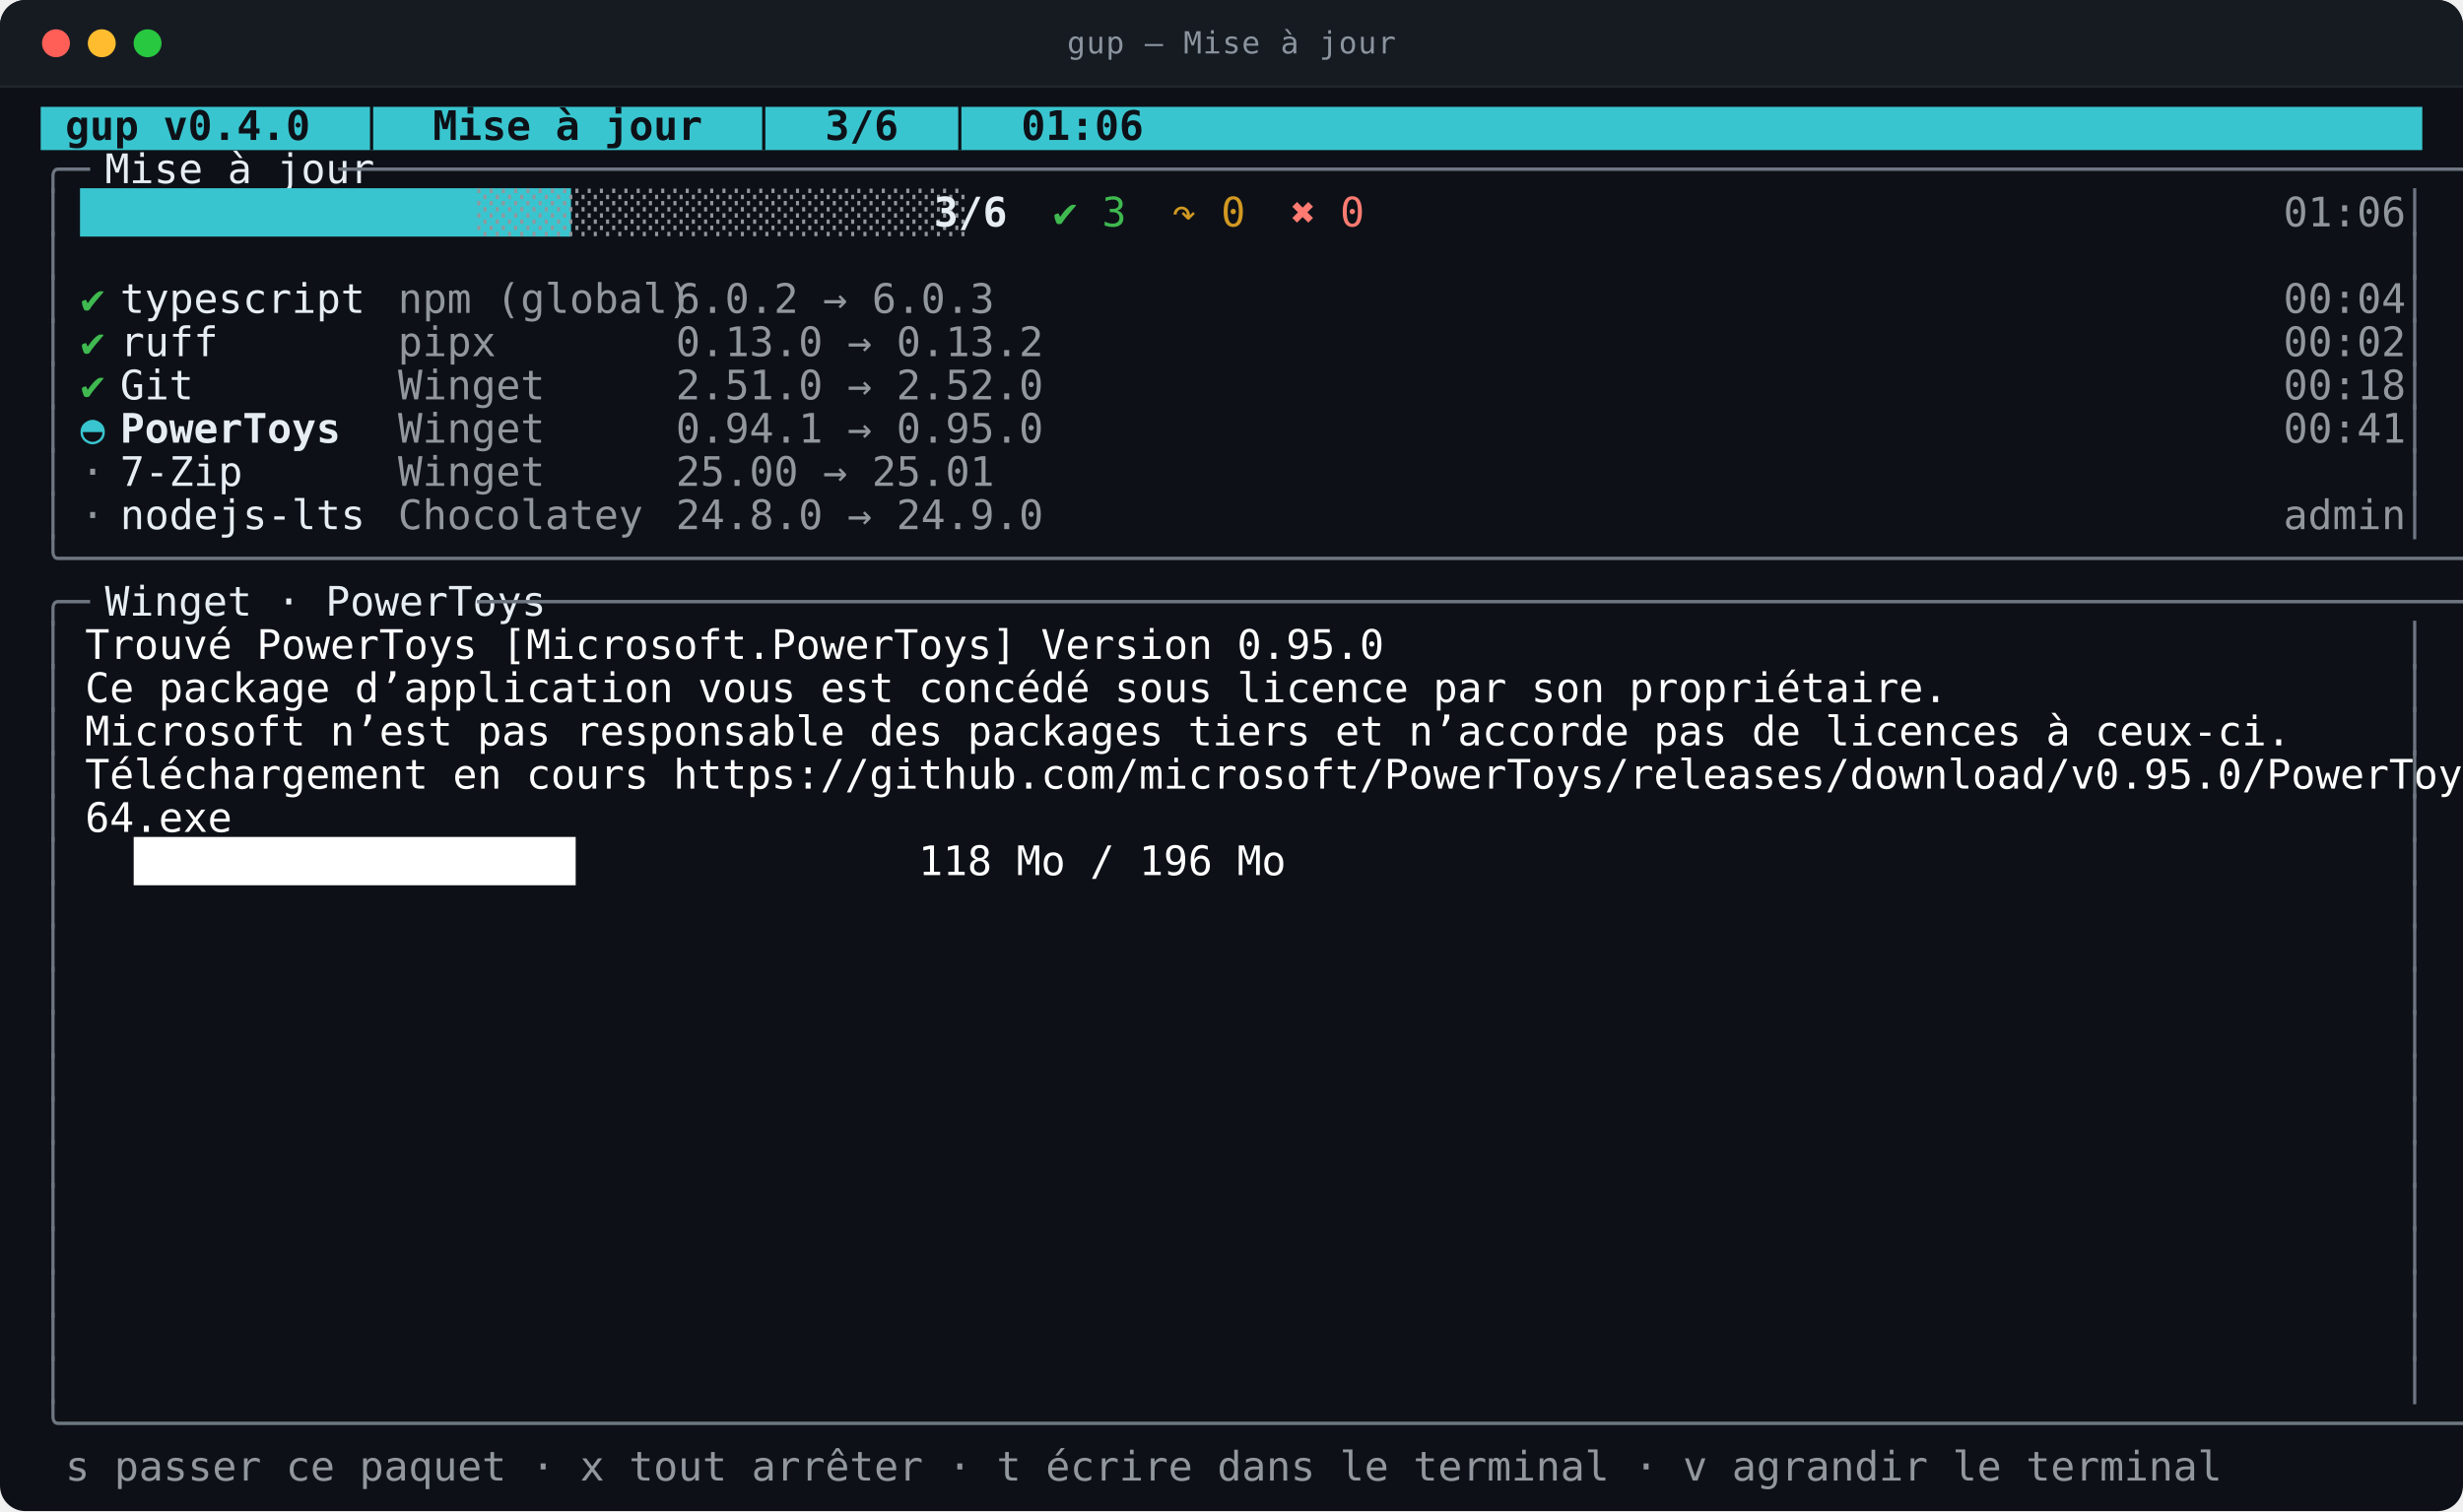
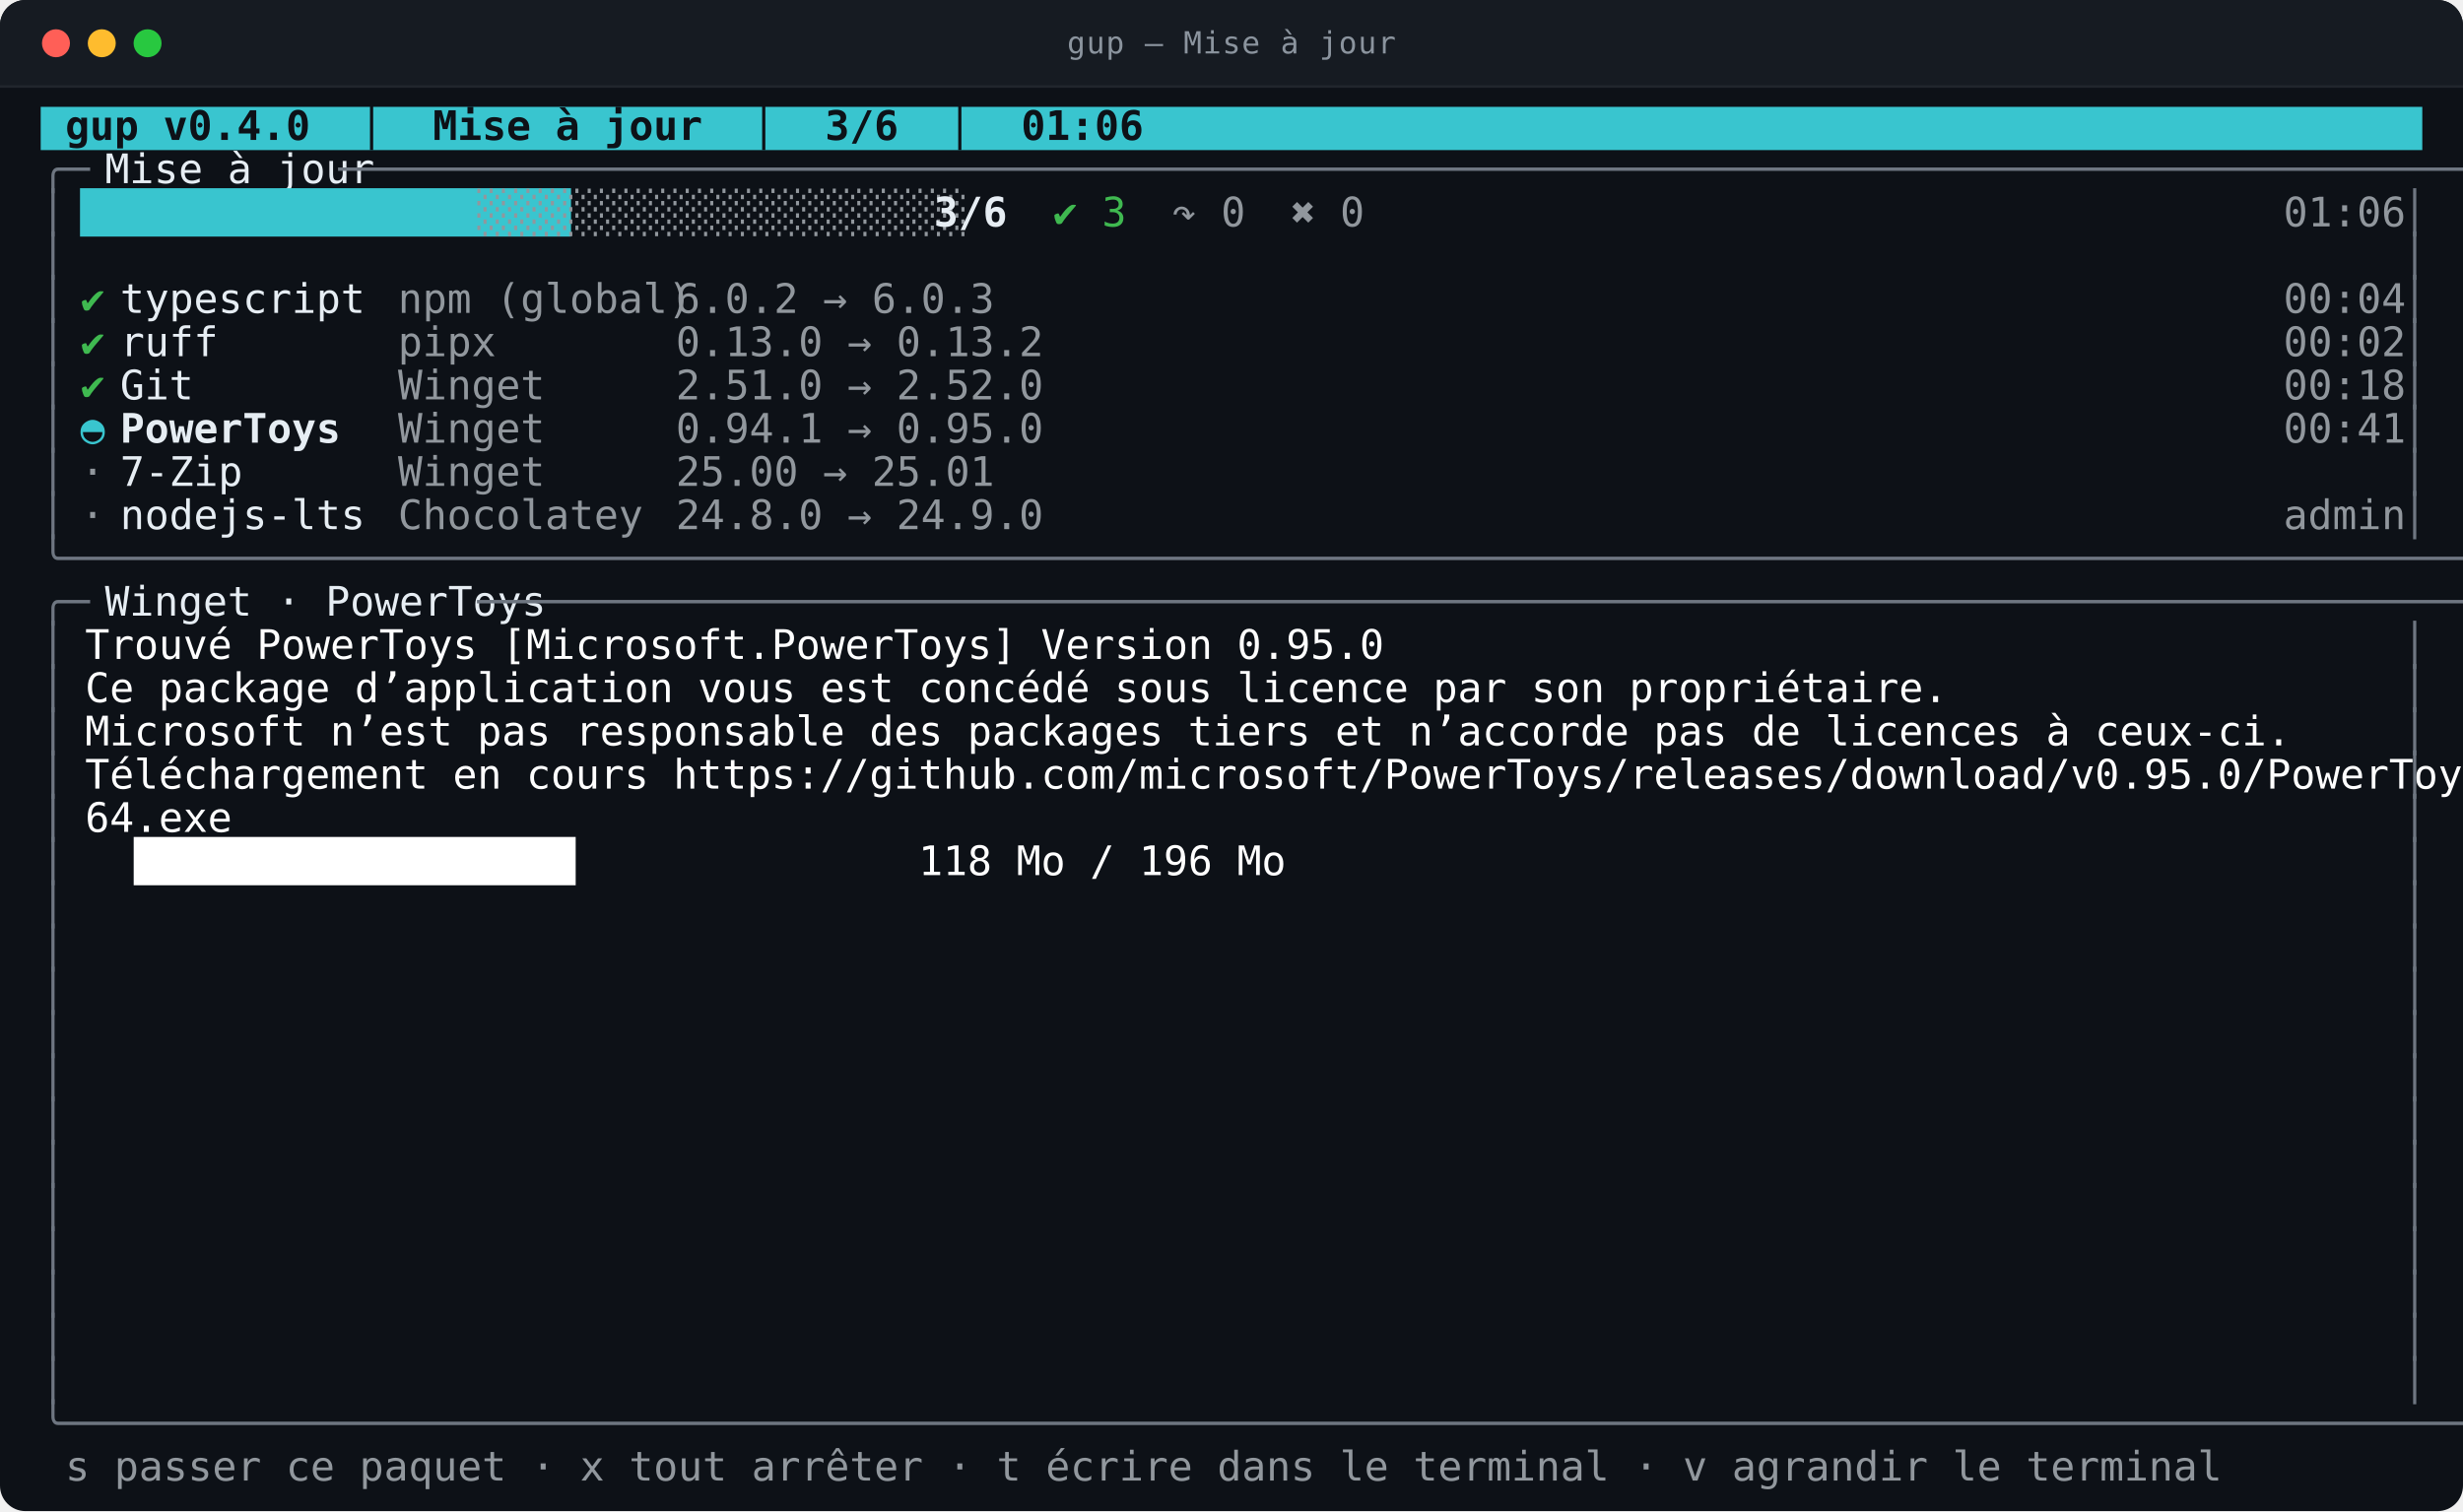
<svg xmlns="http://www.w3.org/2000/svg" viewBox="0 0 968.0 594.0" width="968.0" height="594.0" role="img" aria-labelledby="t d">
  <style>
text{font-family:ui-monospace,SFMono-Regular,"SF Mono",Menlo,Consolas,"DejaVu Sans Mono",monospace;font-size:16px}
.t{font-size:12px;letter-spacing:.4px;fill:#8b949e}
.b{font-weight:700}
.i{font-style:italic}
.u{text-decoration:underline}
.s{text-decoration:line-through}
.us{text-decoration:underline line-through}
.d{opacity:0.62}
.c0{fill:#39c5cf}
.c1{fill:#0d1117}
.c2{fill:#6e7681}
.c3{fill:#e6edf3}
.c4{fill:#91979d}
.c5{fill:#3fb950}
- .c6{fill:#d29922}
- .c7{fill:#ff7b72}
- .c8{fill:#ffffff}
+ .c6{fill:#ffffff}
</style>
  <rect y="0.0" width="968.0" height="594.0" rx="10.0" fill="#0d1117" />
  <rect y="0.0" width="968.0" height="34.0" rx="10.0" fill="#161b22" />
  <rect y="24.0" width="968.0" height="10.0" fill="#161b22" />
  <line x1="0.0" y1="34.0" x2="968.0" y2="34.0" stroke="#21262d" />
  <circle cx="22.0" cy="17.0" r="5.5" fill="#ff5f57" />
  <circle cx="40.0" cy="17.0" r="5.5" fill="#febc2e" />
  <circle cx="58.0" cy="17.0" r="5.5" fill="#28c840" />
  <text class="t" x="484.0" y="21.0" text-anchor="middle">gup — Mise à jour</text>
  <rect class="c0" x="16.0" y="42.0" width="936.0" height="17.0" />
  <text class="c1 b" x="16.0" y="55.0" textLength="351.0" lengthAdjust="spacingAndGlyphs" xml:space="preserve"> gup v0.4.0  │  Mise à jour  │  3/6  │  01:06</text>
  <text class="c2" x="16.0" y="72.0" textLength="15.6" lengthAdjust="spacingAndGlyphs" xml:space="preserve">╭─</text>
  <text class="c3" x="31.6" y="72.0" textLength="101.4" lengthAdjust="spacingAndGlyphs" xml:space="preserve"> Mise à jour </text>
  <text class="c2" x="133.0" y="72.0" textLength="819.0" lengthAdjust="spacingAndGlyphs" xml:space="preserve">────────────────────────────────────────────────────────────────────────────────────────────────────────╮</text>
  <text class="c2" x="16.0" y="89.0" textLength="7.8" lengthAdjust="spacingAndGlyphs" xml:space="preserve">│</text>
  <text class="c0" x="31.6" y="89.0" textLength="156.0" lengthAdjust="spacingAndGlyphs" xml:space="preserve">████████████████████</text>
  <text class="c4" x="187.6" y="89.0" textLength="156.0" lengthAdjust="spacingAndGlyphs" xml:space="preserve">░░░░░░░░░░░░░░░░░░░░</text>
  <text class="c3 b" x="367.0" y="89.0" textLength="23.4" lengthAdjust="spacingAndGlyphs" xml:space="preserve">3/6</text>
  <text class="c5" x="413.8" y="89.0" textLength="23.4" lengthAdjust="spacingAndGlyphs" xml:space="preserve">✔ 3</text>
-   <text class="c6" x="460.6" y="89.0" textLength="23.4" lengthAdjust="spacingAndGlyphs" xml:space="preserve">↷ 0</text>
-   <text class="c7" x="507.4" y="89.0" textLength="23.4" lengthAdjust="spacingAndGlyphs" xml:space="preserve">✖ 0</text>
+   <text class="c4" x="460.6" y="89.0" textLength="23.4" lengthAdjust="spacingAndGlyphs" xml:space="preserve">↷ 0</text>
+   <text class="c4" x="507.4" y="89.0" textLength="23.4" lengthAdjust="spacingAndGlyphs" xml:space="preserve">✖ 0</text>
  <text class="c4" x="897.4" y="89.0" textLength="39.0" lengthAdjust="spacingAndGlyphs" xml:space="preserve">01:06</text>
  <text class="c2" x="944.2" y="89.0" textLength="7.8" lengthAdjust="spacingAndGlyphs" xml:space="preserve">│</text>
  <text class="c2" x="16.0" y="106.0" textLength="7.8" lengthAdjust="spacingAndGlyphs" xml:space="preserve">│</text>
  <text class="c2" x="944.2" y="106.0" textLength="7.8" lengthAdjust="spacingAndGlyphs" xml:space="preserve">│</text>
  <text class="c2" x="16.0" y="123.0" textLength="7.8" lengthAdjust="spacingAndGlyphs" xml:space="preserve">│</text>
  <text class="c5" x="31.6" y="123.0" textLength="15.6" lengthAdjust="spacingAndGlyphs" xml:space="preserve">✔ </text>
  <text class="c3" x="47.2" y="123.0" textLength="109.2" lengthAdjust="spacingAndGlyphs" xml:space="preserve">typescript    </text>
  <text class="c4" x="156.4" y="123.0" textLength="93.6" lengthAdjust="spacingAndGlyphs" xml:space="preserve">npm (global)</text>
  <text class="c4" x="265.6" y="123.0" textLength="101.4" lengthAdjust="spacingAndGlyphs" xml:space="preserve">6.0.2 → 6.0.3</text>
  <text class="c4" x="897.4" y="123.0" textLength="39.0" lengthAdjust="spacingAndGlyphs" xml:space="preserve">00:04</text>
  <text class="c2" x="944.2" y="123.0" textLength="7.8" lengthAdjust="spacingAndGlyphs" xml:space="preserve">│</text>
  <text class="c2" x="16.0" y="140.0" textLength="7.8" lengthAdjust="spacingAndGlyphs" xml:space="preserve">│</text>
  <text class="c5" x="31.6" y="140.0" textLength="15.6" lengthAdjust="spacingAndGlyphs" xml:space="preserve">✔ </text>
  <text class="c3" x="47.2" y="140.0" textLength="109.2" lengthAdjust="spacingAndGlyphs" xml:space="preserve">ruff          </text>
  <text class="c4" x="156.4" y="140.0" textLength="93.6" lengthAdjust="spacingAndGlyphs" xml:space="preserve">pipx        </text>
  <text class="c4" x="265.6" y="140.0" textLength="117.0" lengthAdjust="spacingAndGlyphs" xml:space="preserve">0.13.0 → 0.13.2</text>
  <text class="c4" x="897.4" y="140.0" textLength="39.0" lengthAdjust="spacingAndGlyphs" xml:space="preserve">00:02</text>
  <text class="c2" x="944.2" y="140.0" textLength="7.8" lengthAdjust="spacingAndGlyphs" xml:space="preserve">│</text>
  <text class="c2" x="16.0" y="157.0" textLength="7.8" lengthAdjust="spacingAndGlyphs" xml:space="preserve">│</text>
  <text class="c5" x="31.6" y="157.0" textLength="15.6" lengthAdjust="spacingAndGlyphs" xml:space="preserve">✔ </text>
  <text class="c3" x="47.2" y="157.0" textLength="109.2" lengthAdjust="spacingAndGlyphs" xml:space="preserve">Git           </text>
  <text class="c4" x="156.4" y="157.0" textLength="93.6" lengthAdjust="spacingAndGlyphs" xml:space="preserve">Winget      </text>
  <text class="c4" x="265.6" y="157.0" textLength="117.0" lengthAdjust="spacingAndGlyphs" xml:space="preserve">2.51.0 → 2.52.0</text>
  <text class="c4" x="897.4" y="157.0" textLength="39.0" lengthAdjust="spacingAndGlyphs" xml:space="preserve">00:18</text>
  <text class="c2" x="944.2" y="157.0" textLength="7.8" lengthAdjust="spacingAndGlyphs" xml:space="preserve">│</text>
  <text class="c2" x="16.0" y="174.0" textLength="7.8" lengthAdjust="spacingAndGlyphs" xml:space="preserve">│</text>
  <text class="c0" x="31.6" y="174.0" textLength="15.6" lengthAdjust="spacingAndGlyphs" xml:space="preserve">◓ </text>
  <text class="c3 b" x="47.2" y="174.0" textLength="93.6" lengthAdjust="spacingAndGlyphs" xml:space="preserve">PowerToys   </text>
  <text class="c4" x="156.4" y="174.0" textLength="93.6" lengthAdjust="spacingAndGlyphs" xml:space="preserve">Winget      </text>
  <text class="c4" x="265.6" y="174.0" textLength="117.0" lengthAdjust="spacingAndGlyphs" xml:space="preserve">0.94.1 → 0.95.0</text>
  <text class="c4" x="897.4" y="174.0" textLength="39.0" lengthAdjust="spacingAndGlyphs" xml:space="preserve">00:41</text>
  <text class="c2" x="944.2" y="174.0" textLength="7.8" lengthAdjust="spacingAndGlyphs" xml:space="preserve">│</text>
  <text class="c2" x="16.0" y="191.0" textLength="7.8" lengthAdjust="spacingAndGlyphs" xml:space="preserve">│</text>
  <text class="c4" x="31.6" y="191.0" textLength="15.6" lengthAdjust="spacingAndGlyphs" xml:space="preserve">· </text>
  <text class="c3" x="47.2" y="191.0" textLength="109.2" lengthAdjust="spacingAndGlyphs" xml:space="preserve">7-Zip         </text>
  <text class="c4" x="156.4" y="191.0" textLength="93.6" lengthAdjust="spacingAndGlyphs" xml:space="preserve">Winget      </text>
  <text class="c4" x="265.6" y="191.0" textLength="101.4" lengthAdjust="spacingAndGlyphs" xml:space="preserve">25.00 → 25.01</text>
  <text class="c2" x="944.2" y="191.0" textLength="7.8" lengthAdjust="spacingAndGlyphs" xml:space="preserve">│</text>
  <text class="c2" x="16.0" y="208.0" textLength="7.8" lengthAdjust="spacingAndGlyphs" xml:space="preserve">│</text>
  <text class="c4" x="31.6" y="208.0" textLength="15.6" lengthAdjust="spacingAndGlyphs" xml:space="preserve">· </text>
  <text class="c3" x="47.2" y="208.0" textLength="109.2" lengthAdjust="spacingAndGlyphs" xml:space="preserve">nodejs-lts    </text>
  <text class="c4" x="156.4" y="208.0" textLength="93.6" lengthAdjust="spacingAndGlyphs" xml:space="preserve">Chocolatey  </text>
  <text class="c4" x="265.6" y="208.0" textLength="117.0" lengthAdjust="spacingAndGlyphs" xml:space="preserve">24.8.0 → 24.9.0</text>
  <text class="c4" x="897.4" y="208.0" textLength="39.0" lengthAdjust="spacingAndGlyphs" xml:space="preserve">admin</text>
  <text class="c2" x="944.2" y="208.0" textLength="7.8" lengthAdjust="spacingAndGlyphs" xml:space="preserve">│</text>
  <text class="c2" x="16.0" y="225.0" textLength="936.0" lengthAdjust="spacingAndGlyphs" xml:space="preserve">╰──────────────────────────────────────────────────────────────────────────────────────────────────────────────────────╯</text>
  <text class="c2" x="16.0" y="242.0" textLength="15.6" lengthAdjust="spacingAndGlyphs" xml:space="preserve">╭─</text>
  <text class="c3" x="31.6" y="242.0" textLength="156.0" lengthAdjust="spacingAndGlyphs" xml:space="preserve"> Winget · PowerToys </text>
  <text class="c2" x="187.6" y="242.0" textLength="764.4" lengthAdjust="spacingAndGlyphs" xml:space="preserve">─────────────────────────────────────────────────────────────────────────────────────────────────╮</text>
  <text class="c2" x="16.0" y="259.0" textLength="7.8" lengthAdjust="spacingAndGlyphs" xml:space="preserve">│</text>
-   <text class="c8" x="23.8" y="259.0" textLength="920.4" lengthAdjust="spacingAndGlyphs" xml:space="preserve"> Trouvé PowerToys [Microsoft.PowerToys] Version 0.95.0                                                                </text>
+   <text class="c6" x="23.8" y="259.0" textLength="920.4" lengthAdjust="spacingAndGlyphs" xml:space="preserve"> Trouvé PowerToys [Microsoft.PowerToys] Version 0.95.0                                                                </text>
  <text class="c2" x="944.2" y="259.0" textLength="7.8" lengthAdjust="spacingAndGlyphs" xml:space="preserve">│</text>
  <text class="c2" x="16.0" y="276.0" textLength="7.8" lengthAdjust="spacingAndGlyphs" xml:space="preserve">│</text>
-   <text class="c8" x="23.8" y="276.0" textLength="920.4" lengthAdjust="spacingAndGlyphs" xml:space="preserve"> Ce package d’application vous est concédé sous licence par son propriétaire.                                         </text>
+   <text class="c6" x="23.8" y="276.0" textLength="920.4" lengthAdjust="spacingAndGlyphs" xml:space="preserve"> Ce package d’application vous est concédé sous licence par son propriétaire.                                         </text>
  <text class="c2" x="944.2" y="276.0" textLength="7.8" lengthAdjust="spacingAndGlyphs" xml:space="preserve">│</text>
  <text class="c2" x="16.0" y="293.0" textLength="7.8" lengthAdjust="spacingAndGlyphs" xml:space="preserve">│</text>
-   <text class="c8" x="23.8" y="293.0" textLength="920.4" lengthAdjust="spacingAndGlyphs" xml:space="preserve"> Microsoft n’est pas responsable des packages tiers et n’accorde pas de licences à ceux-ci.                           </text>
+   <text class="c6" x="23.8" y="293.0" textLength="920.4" lengthAdjust="spacingAndGlyphs" xml:space="preserve"> Microsoft n’est pas responsable des packages tiers et n’accorde pas de licences à ceux-ci.                           </text>
  <text class="c2" x="944.2" y="293.0" textLength="7.8" lengthAdjust="spacingAndGlyphs" xml:space="preserve">│</text>
  <text class="c2" x="16.0" y="310.0" textLength="7.8" lengthAdjust="spacingAndGlyphs" xml:space="preserve">│</text>
-   <text class="c8" x="23.8" y="310.0" textLength="920.4" lengthAdjust="spacingAndGlyphs" xml:space="preserve"> Téléchargement en cours https://github.com/microsoft/PowerToys/releases/download/v0.95.0/PowerToysUserSetup-0.95.0-x </text>
+   <text class="c6" x="23.8" y="310.0" textLength="920.4" lengthAdjust="spacingAndGlyphs" xml:space="preserve"> Téléchargement en cours https://github.com/microsoft/PowerToys/releases/download/v0.95.0/PowerToysUserSetup-0.95.0-x </text>
  <text class="c2" x="944.2" y="310.0" textLength="7.8" lengthAdjust="spacingAndGlyphs" xml:space="preserve">│</text>
  <text class="c2" x="16.0" y="327.0" textLength="7.8" lengthAdjust="spacingAndGlyphs" xml:space="preserve">│</text>
-   <text class="c8" x="23.8" y="327.0" textLength="920.4" lengthAdjust="spacingAndGlyphs" xml:space="preserve"> 64.exe                                                                                                               </text>
+   <text class="c6" x="23.8" y="327.0" textLength="920.4" lengthAdjust="spacingAndGlyphs" xml:space="preserve"> 64.exe                                                                                                               </text>
  <text class="c2" x="944.2" y="327.0" textLength="7.8" lengthAdjust="spacingAndGlyphs" xml:space="preserve">│</text>
  <text class="c2" x="16.0" y="344.0" textLength="7.8" lengthAdjust="spacingAndGlyphs" xml:space="preserve">│</text>
-   <text class="c8" x="23.8" y="344.0" textLength="920.4" lengthAdjust="spacingAndGlyphs" xml:space="preserve">   ██████████████████              118 Mo / 196 Mo                                                                    </text>
+   <text class="c6" x="23.8" y="344.0" textLength="920.4" lengthAdjust="spacingAndGlyphs" xml:space="preserve">   ██████████████████              118 Mo / 196 Mo                                                                    </text>
  <text class="c2" x="944.2" y="344.0" textLength="7.8" lengthAdjust="spacingAndGlyphs" xml:space="preserve">│</text>
  <text class="c2" x="16.0" y="361.0" textLength="7.8" lengthAdjust="spacingAndGlyphs" xml:space="preserve">│</text>
  <text class="c2" x="944.2" y="361.0" textLength="7.8" lengthAdjust="spacingAndGlyphs" xml:space="preserve">│</text>
  <text class="c2" x="16.0" y="378.0" textLength="7.8" lengthAdjust="spacingAndGlyphs" xml:space="preserve">│</text>
  <text class="c2" x="944.2" y="378.0" textLength="7.8" lengthAdjust="spacingAndGlyphs" xml:space="preserve">│</text>
  <text class="c2" x="16.0" y="395.0" textLength="7.8" lengthAdjust="spacingAndGlyphs" xml:space="preserve">│</text>
  <text class="c2" x="944.2" y="395.0" textLength="7.8" lengthAdjust="spacingAndGlyphs" xml:space="preserve">│</text>
  <text class="c2" x="16.0" y="412.0" textLength="7.8" lengthAdjust="spacingAndGlyphs" xml:space="preserve">│</text>
  <text class="c2" x="944.2" y="412.0" textLength="7.8" lengthAdjust="spacingAndGlyphs" xml:space="preserve">│</text>
  <text class="c2" x="16.0" y="429.0" textLength="7.8" lengthAdjust="spacingAndGlyphs" xml:space="preserve">│</text>
  <text class="c2" x="944.2" y="429.0" textLength="7.8" lengthAdjust="spacingAndGlyphs" xml:space="preserve">│</text>
  <text class="c2" x="16.0" y="446.0" textLength="7.8" lengthAdjust="spacingAndGlyphs" xml:space="preserve">│</text>
  <text class="c2" x="944.2" y="446.0" textLength="7.8" lengthAdjust="spacingAndGlyphs" xml:space="preserve">│</text>
  <text class="c2" x="16.0" y="463.0" textLength="7.8" lengthAdjust="spacingAndGlyphs" xml:space="preserve">│</text>
  <text class="c2" x="944.2" y="463.0" textLength="7.8" lengthAdjust="spacingAndGlyphs" xml:space="preserve">│</text>
  <text class="c2" x="16.0" y="480.0" textLength="7.8" lengthAdjust="spacingAndGlyphs" xml:space="preserve">│</text>
  <text class="c2" x="944.2" y="480.0" textLength="7.8" lengthAdjust="spacingAndGlyphs" xml:space="preserve">│</text>
  <text class="c2" x="16.0" y="497.0" textLength="7.8" lengthAdjust="spacingAndGlyphs" xml:space="preserve">│</text>
  <text class="c2" x="944.2" y="497.0" textLength="7.8" lengthAdjust="spacingAndGlyphs" xml:space="preserve">│</text>
  <text class="c2" x="16.0" y="514.0" textLength="7.8" lengthAdjust="spacingAndGlyphs" xml:space="preserve">│</text>
  <text class="c2" x="944.2" y="514.0" textLength="7.8" lengthAdjust="spacingAndGlyphs" xml:space="preserve">│</text>
  <text class="c2" x="16.0" y="531.0" textLength="7.8" lengthAdjust="spacingAndGlyphs" xml:space="preserve">│</text>
  <text class="c2" x="944.2" y="531.0" textLength="7.8" lengthAdjust="spacingAndGlyphs" xml:space="preserve">│</text>
  <text class="c2" x="16.0" y="548.0" textLength="7.8" lengthAdjust="spacingAndGlyphs" xml:space="preserve">│</text>
  <text class="c2" x="944.2" y="548.0" textLength="7.8" lengthAdjust="spacingAndGlyphs" xml:space="preserve">│</text>
  <text class="c2" x="16.0" y="565.0" textLength="936.0" lengthAdjust="spacingAndGlyphs" xml:space="preserve">╰──────────────────────────────────────────────────────────────────────────────────────────────────────────────────────╯</text>
  <text class="c4" x="16.0" y="582.0" textLength="694.2" lengthAdjust="spacingAndGlyphs" xml:space="preserve"> s passer ce paquet · x tout arrêter · t écrire dans le terminal · v agrandir le terminal</text>
</svg>
